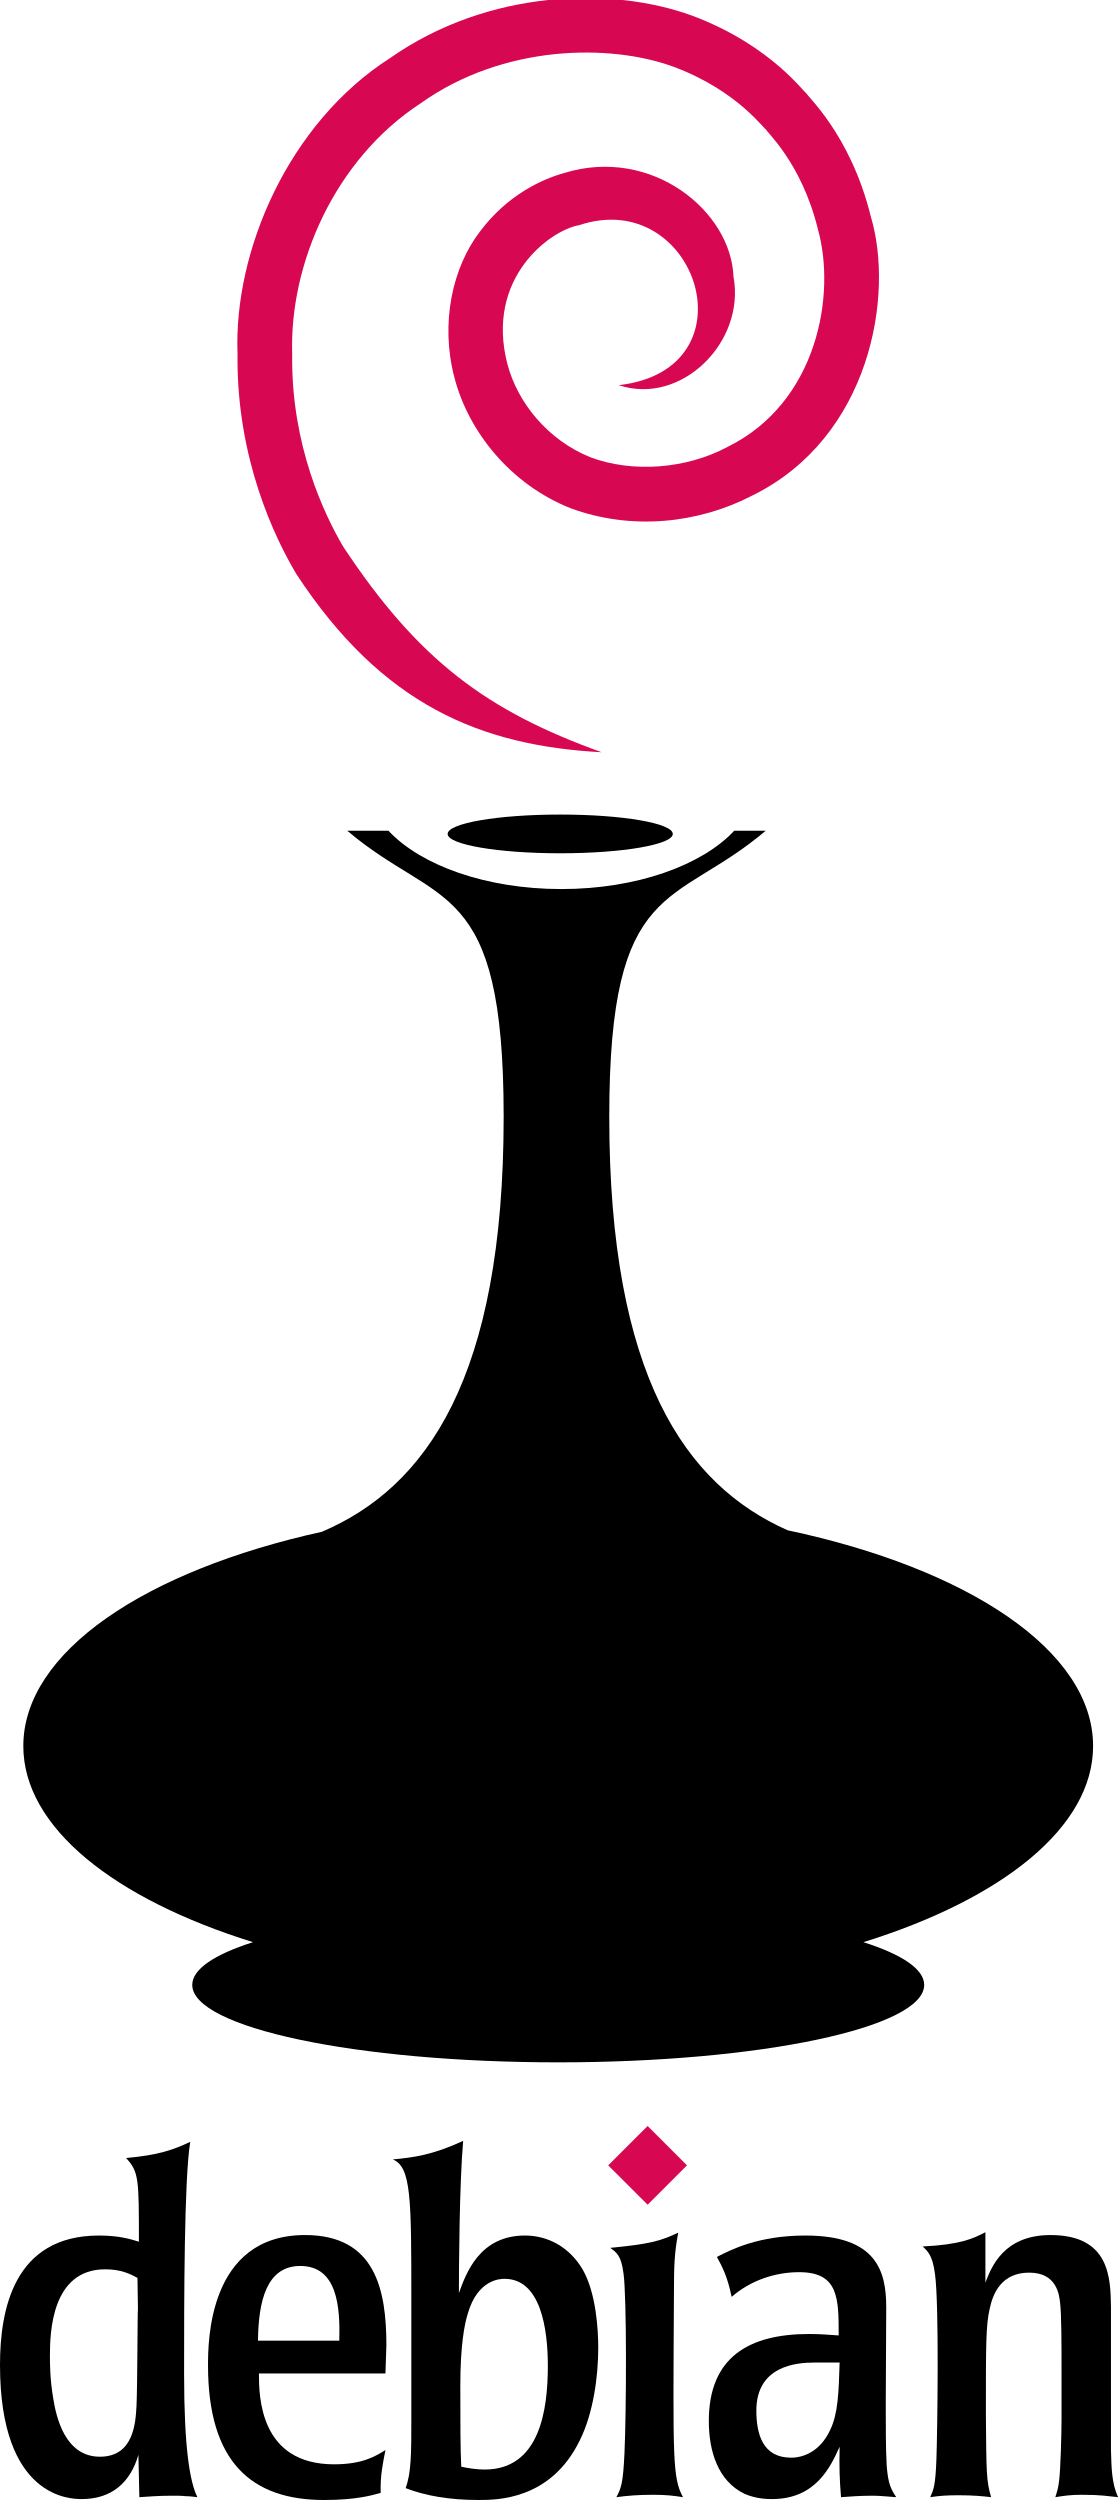
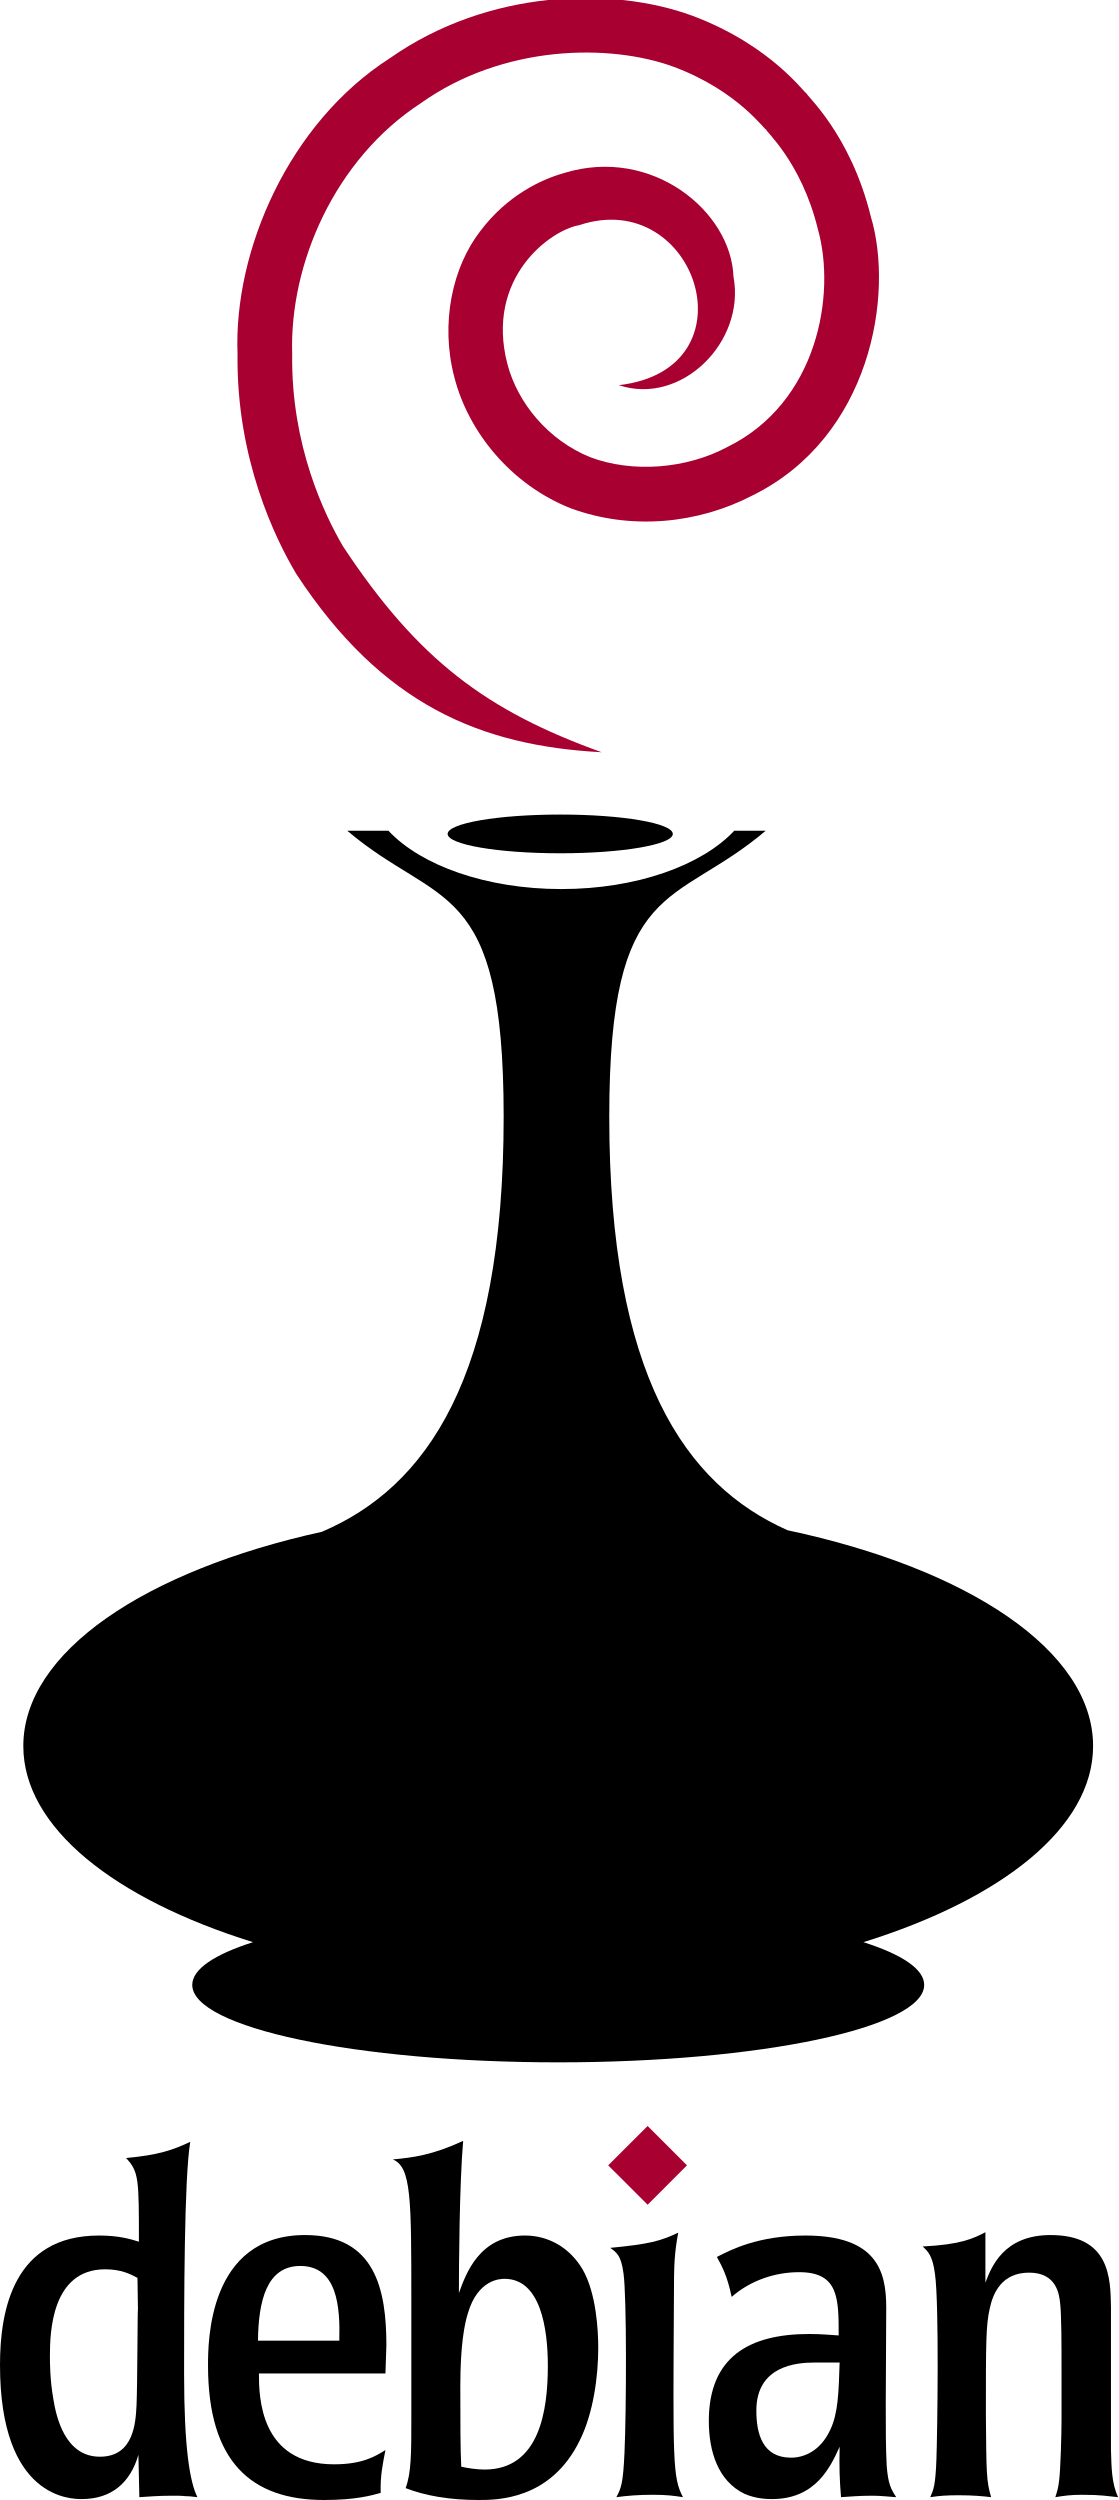
<svg xmlns="http://www.w3.org/2000/svg" width="107.662" height="240.721" viewBox="0 0 107.662 240.721" overflow="visible" enable-background="new 0 0 107.662 240.721" xml:space="preserve">
  <g id="Layer_1">
    <g>
      <path d="M105.252,168.125c0-9.17-12.022-17.084-29.41-20.777c-9.876-4.377-17.177-14.916-17.177-39.829     c0-23.097,6.273-20.06,15.063-27.529h-3.028c-3.118,3.334-9.396,5.616-16.649,5.616s-13.532-2.282-16.651-5.616h-3.962     c8.786,7.469,15.059,4.432,15.059,27.529c0,25.182-7.459,35.682-17.498,39.973c-17.03,3.752-28.754,11.578-28.754,20.633     c0,7.82,8.753,14.725,22.116,18.883c-3.694,1.178-5.849,2.594-5.849,4.113c0,4.121,15.775,7.459,35.238,7.459     c19.461,0,35.239-3.338,35.239-7.459c0-1.52-2.159-2.936-5.852-4.113C96.499,182.85,105.252,175.945,105.252,168.125" />
      <path d="M64.783,80.298c0,1.029-4.852,1.863-10.84,1.863c-5.991,0-10.841-0.834-10.841-1.863     c0-1.031,4.85-1.866,10.841-1.866C59.932,78.432,64.783,79.267,64.783,80.298" />
-       <path fill="#D70751" d="M57.932,72.433c-11.086-3.987-17.67-8.882-24.891-19.806     c-1.771-3.01-5.028-9.729-4.906-18.496C27.847,25.39,32.262,15.32,40.506,9.945c7.961-5.673,18.232-5.758,24.343-3.518     c6.305,2.34,8.86,6.239,8.935,6.053c-0.193,0.05,3.377,3.052,4.969,9.588c1.771,6.282-0.029,16.698-8.696,20.962     c-3.985,2.136-9.162,2.522-13.221,0.995c-4.057-1.638-7.005-5.232-7.984-8.988C46.709,26.746,53,22.15,55.775,21.679     c11.291-3.764,17.012,13.906,3.805,15.408c6.019,2.009,12.227-4.167,11.045-10.46c-0.237-6.294-7.857-12.541-16.261-9.981     c-2.194,0.606-5.518,2.147-8.12,5.61c-2.666,3.445-3.876,8.841-2.49,14.088c1.353,5.273,5.463,10.323,11.187,12.593     c5.785,2.134,12.224,1.524,17.541-1.244c11.354-5.616,13.628-19.301,11.37-26.83c-1.988-8.092-6.386-11.797-6.16-11.853     c-0.081,0.218-3.244-4.588-11.057-7.506c-7.643-2.788-19.555-2.59-29.094,4.099c-9.763,6.261-15.053,18.563-14.669,28.479     c-0.131,10.067,3.62,17.773,5.669,21.2C36.795,67.87,46.254,71.806,57.932,72.433" />
+       <path fill="#A80030" d="M57.932,72.433c-11.086-3.987-17.67-8.882-24.891-19.806     c-1.771-3.01-5.028-9.729-4.906-18.496C27.847,25.39,32.262,15.32,40.506,9.945c7.961-5.673,18.232-5.758,24.343-3.518     c6.305,2.34,8.86,6.239,8.935,6.053c-0.193,0.05,3.377,3.052,4.969,9.588c1.771,6.282-0.029,16.698-8.696,20.962     c-3.985,2.136-9.162,2.522-13.221,0.995c-4.057-1.638-7.005-5.232-7.984-8.988C46.709,26.746,53,22.15,55.775,21.679     c11.291-3.764,17.012,13.906,3.805,15.408c6.019,2.009,12.227-4.167,11.045-10.46c-0.237-6.294-7.857-12.541-16.261-9.981     c-2.194,0.606-5.518,2.147-8.12,5.61c-2.666,3.445-3.876,8.841-2.49,14.088c1.353,5.273,5.463,10.323,11.187,12.593     c5.785,2.134,12.224,1.524,17.541-1.244c11.354-5.616,13.628-19.301,11.37-26.83c-1.988-8.092-6.386-11.797-6.16-11.853     c-0.081,0.218-3.244-4.588-11.057-7.506c-7.643-2.788-19.555-2.59-29.094,4.099c-9.763,6.261-15.053,18.563-14.669,28.479     c-0.131,10.067,3.62,17.773,5.669,21.2C36.795,67.87,46.254,71.806,57.932,72.433" />
      <path d="M13.282,222.309c-0.045,0.045-0.045,7.42-0.138,9.344c-0.09,1.559-0.228,4.9-3.526,4.9     c-3.39,0-4.215-3.893-4.488-5.588c-0.323-1.877-0.323-3.436-0.323-4.123c0-2.197,0.141-8.334,5.315-8.334     c1.558,0,2.427,0.459,3.115,0.824L13.282,222.309z M0,227.713c0,12.918,6.87,12.918,7.879,12.918c2.839,0,4.67-1.561,5.447-4.262     l0.093,4.08c0.872-0.049,1.742-0.141,3.161-0.141c0.503,0,0.915,0,1.282,0.045c0.368,0,0.733,0.047,1.145,0.096     c-0.734-1.469-1.281-4.768-1.281-11.912c0-6.963,0-18.732,0.593-22.303c-1.648,0.777-3.066,1.281-6.183,1.555     c1.239,1.33,1.239,2.016,1.239,8.061c-0.871-0.273-1.97-0.594-3.847-0.594C1.327,215.256,0,222.4,0,227.713" />
      <path d="M24.84,225.379c0.044-3.805,0.822-7.193,4.074-7.193c3.574,0,3.847,3.941,3.757,7.193H24.84z      M37.204,225.834c0-5.357-1.052-10.625-7.832-10.625c-9.342,0-9.342,10.354-9.342,12.551c0,9.297,4.167,12.961,11.175,12.961     c3.113,0,4.625-0.457,5.45-0.686c-0.045-1.65,0.184-2.703,0.459-4.123c-0.962,0.596-2.199,1.373-4.947,1.373     c-7.147,0-7.236-6.504-7.236-8.748h12.183L37.204,225.834" />
      <path d="M52.751,227.805c0,4.26-0.777,9.984-6.092,9.984c-0.734,0-1.649-0.137-2.245-0.273     c-0.091-1.65-0.091-4.49-0.091-7.787c0-3.939,0.412-6,0.736-7.008c0.959-3.25,3.112-3.297,3.523-3.297     C52.063,219.424,52.751,224.232,52.751,227.805z M39.607,232.799c0,3.387,0,5.313-0.552,6.777c1.88,0.732,4.215,1.145,7.01,1.145     c1.786,0,6.959,0,9.753-5.725c1.329-2.656,1.786-6.229,1.786-8.932c0-1.648-0.184-5.268-1.511-7.557     c-1.281-2.152-3.343-3.252-5.541-3.252c-4.398,0-5.68,3.662-6.365,5.541c0-2.334,0.044-10.488,0.41-14.654     c-2.977,1.373-4.81,1.602-6.776,1.785c1.785,0.732,1.785,3.756,1.785,13.604V232.799" />
      <path d="M65.763,240.449c-0.915-0.141-1.559-0.23-2.887-0.23c-1.466,0-2.472,0.09-3.527,0.23     c0.459-0.873,0.644-1.285,0.782-4.264c0.182-4.074,0.226-14.977-0.093-17.268c-0.23-1.738-0.643-2.012-1.283-2.473     c3.756-0.365,4.809-0.641,6.549-1.465c-0.365,2.016-0.412,3.023-0.412,6.094C64.801,236.873,64.754,238.568,65.763,240.449" />
      <path d="M80.846,227.486c-0.091,2.883-0.14,4.898-0.915,6.504c-0.962,2.059-2.564,2.656-3.756,2.656     c-2.749,0-3.347-2.291-3.347-4.535c0-4.307,3.851-4.625,5.589-4.625H80.846z M68.251,233.117c0,2.887,0.868,5.771,3.435,7.008     c1.143,0.506,2.289,0.506,2.655,0.506c4.216,0,5.634-3.115,6.505-5.039c-0.046,2.014,0,3.25,0.136,4.857     c0.827-0.049,1.648-0.141,3.024-0.141c0.779,0,1.512,0.092,2.289,0.141c-0.502-0.781-0.777-1.24-0.917-3.027     c-0.09-1.74-0.09-3.48-0.09-5.908l0.046-9.344c0-3.479-0.916-6.914-7.788-6.914c-4.532,0-7.189,1.375-8.516,2.061     c0.547,1.008,1.007,1.879,1.418,3.846c1.786-1.555,4.124-2.379,6.501-2.379c3.806,0,3.806,2.518,3.806,6.092     c-0.87-0.049-1.605-0.139-2.842-0.139C72.095,224.736,68.251,226.98,68.251,233.117" />
      <path d="M106.974,235.912c0.047,1.557,0.047,3.205,0.688,4.537c-1.009-0.096-1.604-0.23-3.481-0.23     c-1.1,0-1.696,0.09-2.564,0.23c0.182-0.6,0.274-0.828,0.365-1.607c0.138-1.053,0.231-4.578,0.231-5.816v-4.947     c0-2.15,0-5.264-0.14-6.365c-0.092-0.777-0.321-2.885-2.978-2.885c-2.609,0-3.479,1.924-3.8,3.48     c-0.366,1.604-0.366,3.344-0.366,10.121c0.047,5.865,0.047,6.412,0.503,8.02c-0.778-0.096-1.741-0.186-3.113-0.186     c-1.099,0-1.833,0.045-2.749,0.186c0.322-0.736,0.504-1.104,0.597-3.666c0.091-2.52,0.273-14.887-0.138-17.816     c-0.229-1.787-0.688-2.199-1.191-2.658c3.71-0.184,4.899-0.777,6.045-1.375v4.857c0.55-1.422,1.695-4.582,6.274-4.582     c5.728,0,5.77,4.168,5.816,6.918V235.912" />
-       <path fill="#D70751" d="M66.148,208.498l-3.789,3.791l-3.796-3.791l3.796-3.791L66.148,208.498" />
+       <path fill="#A80030" d="M66.148,208.498l-3.789,3.791l-3.796-3.791l3.796-3.791L66.148,208.498" />
    </g>
  </g>
</svg>
